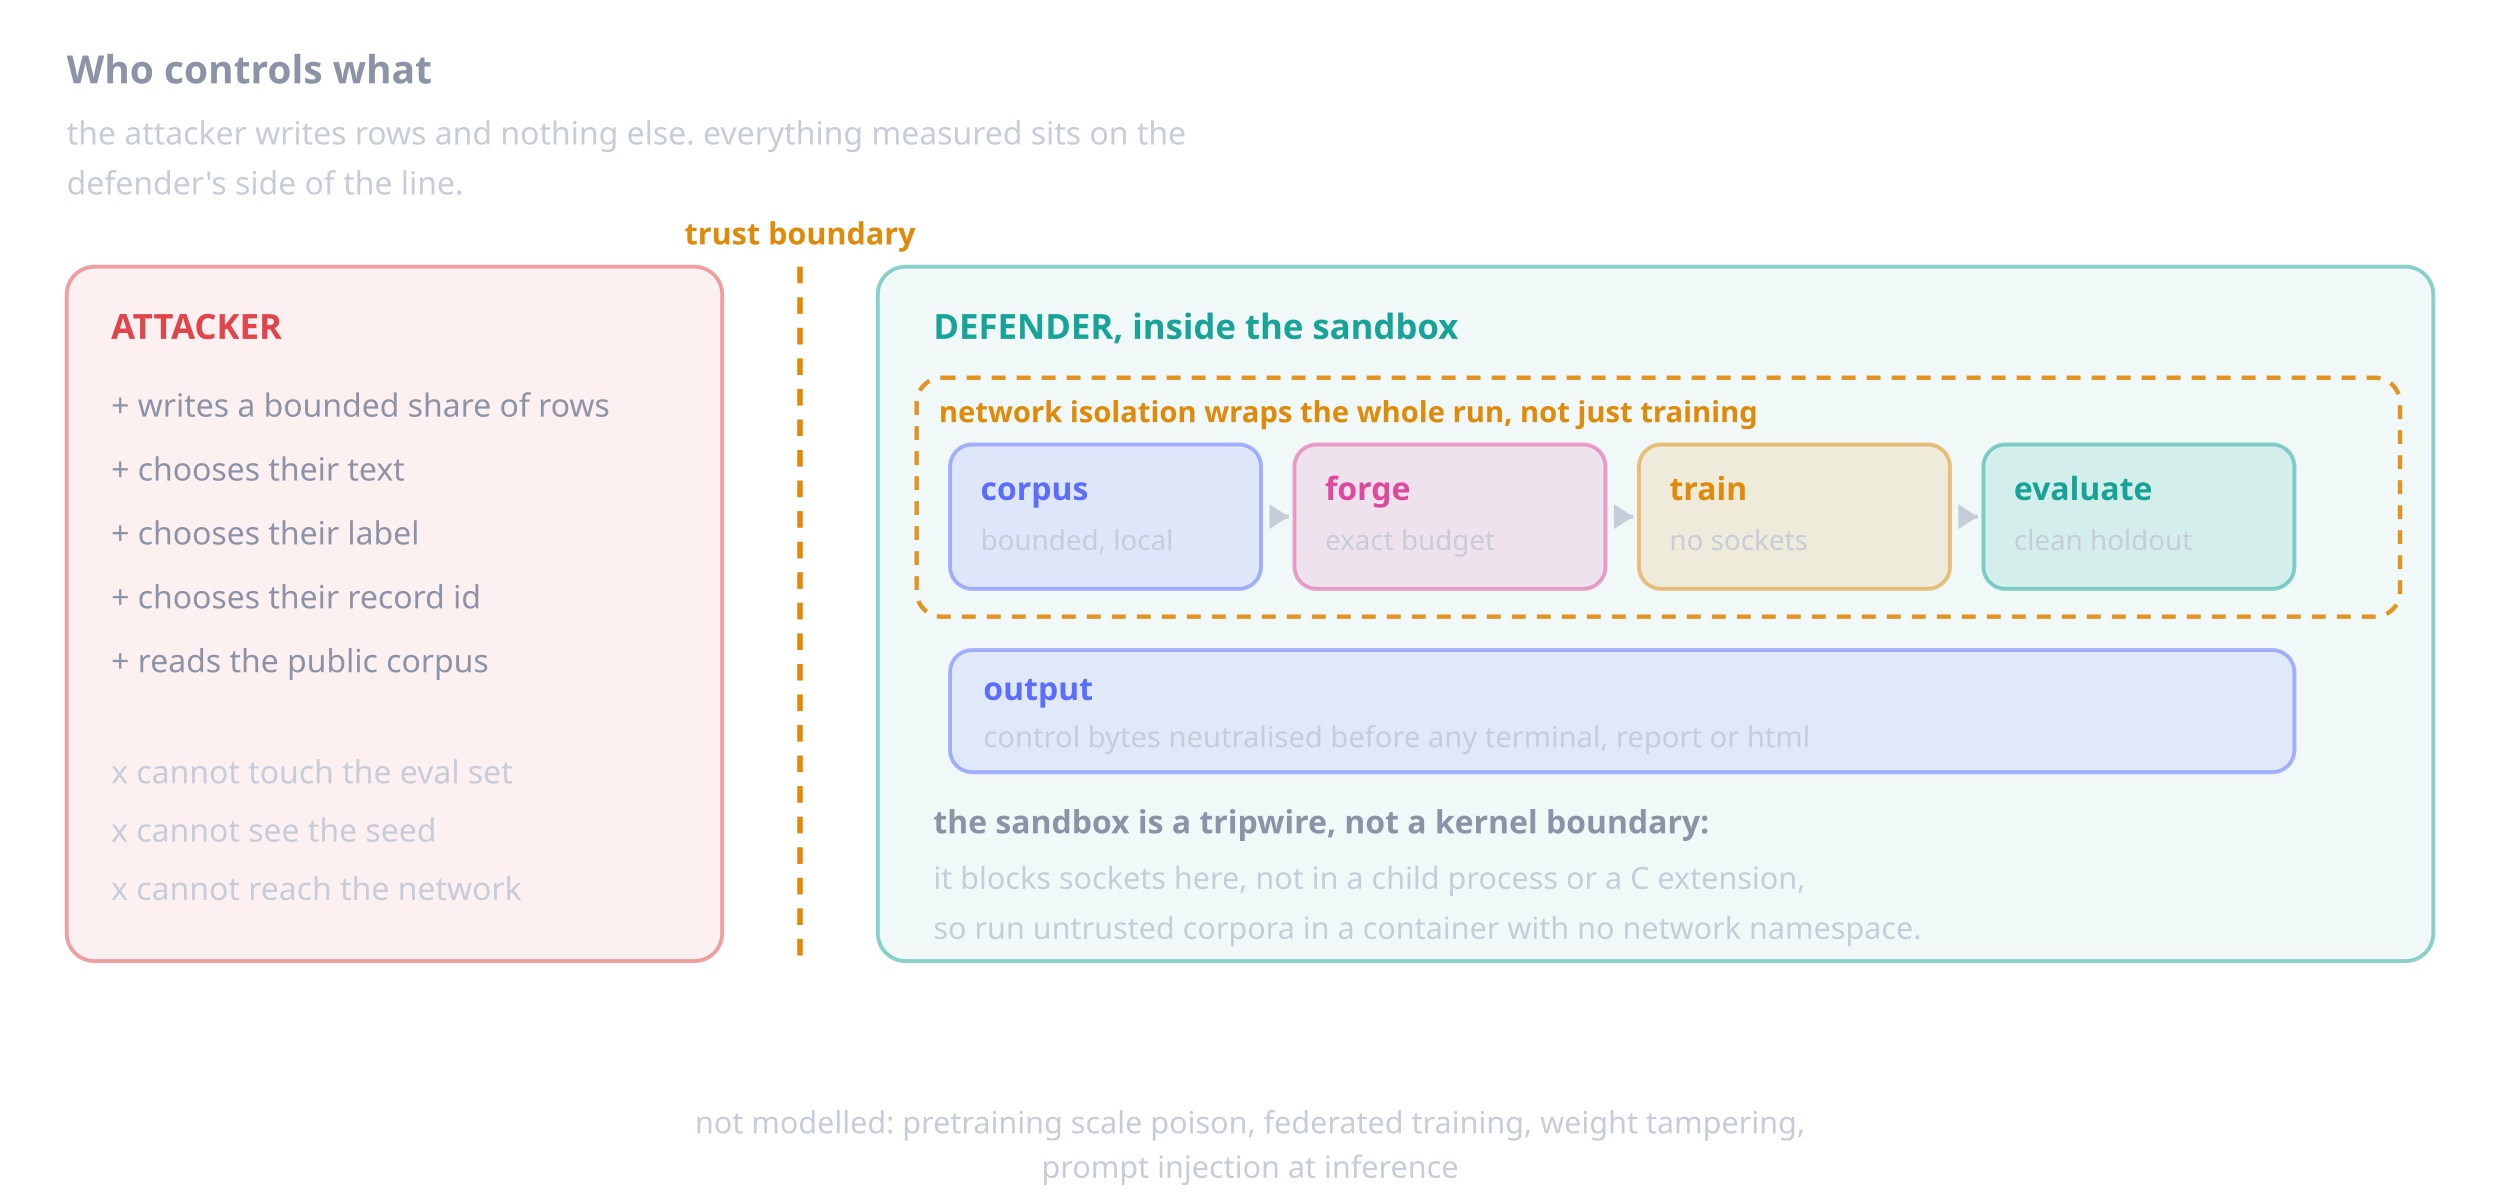
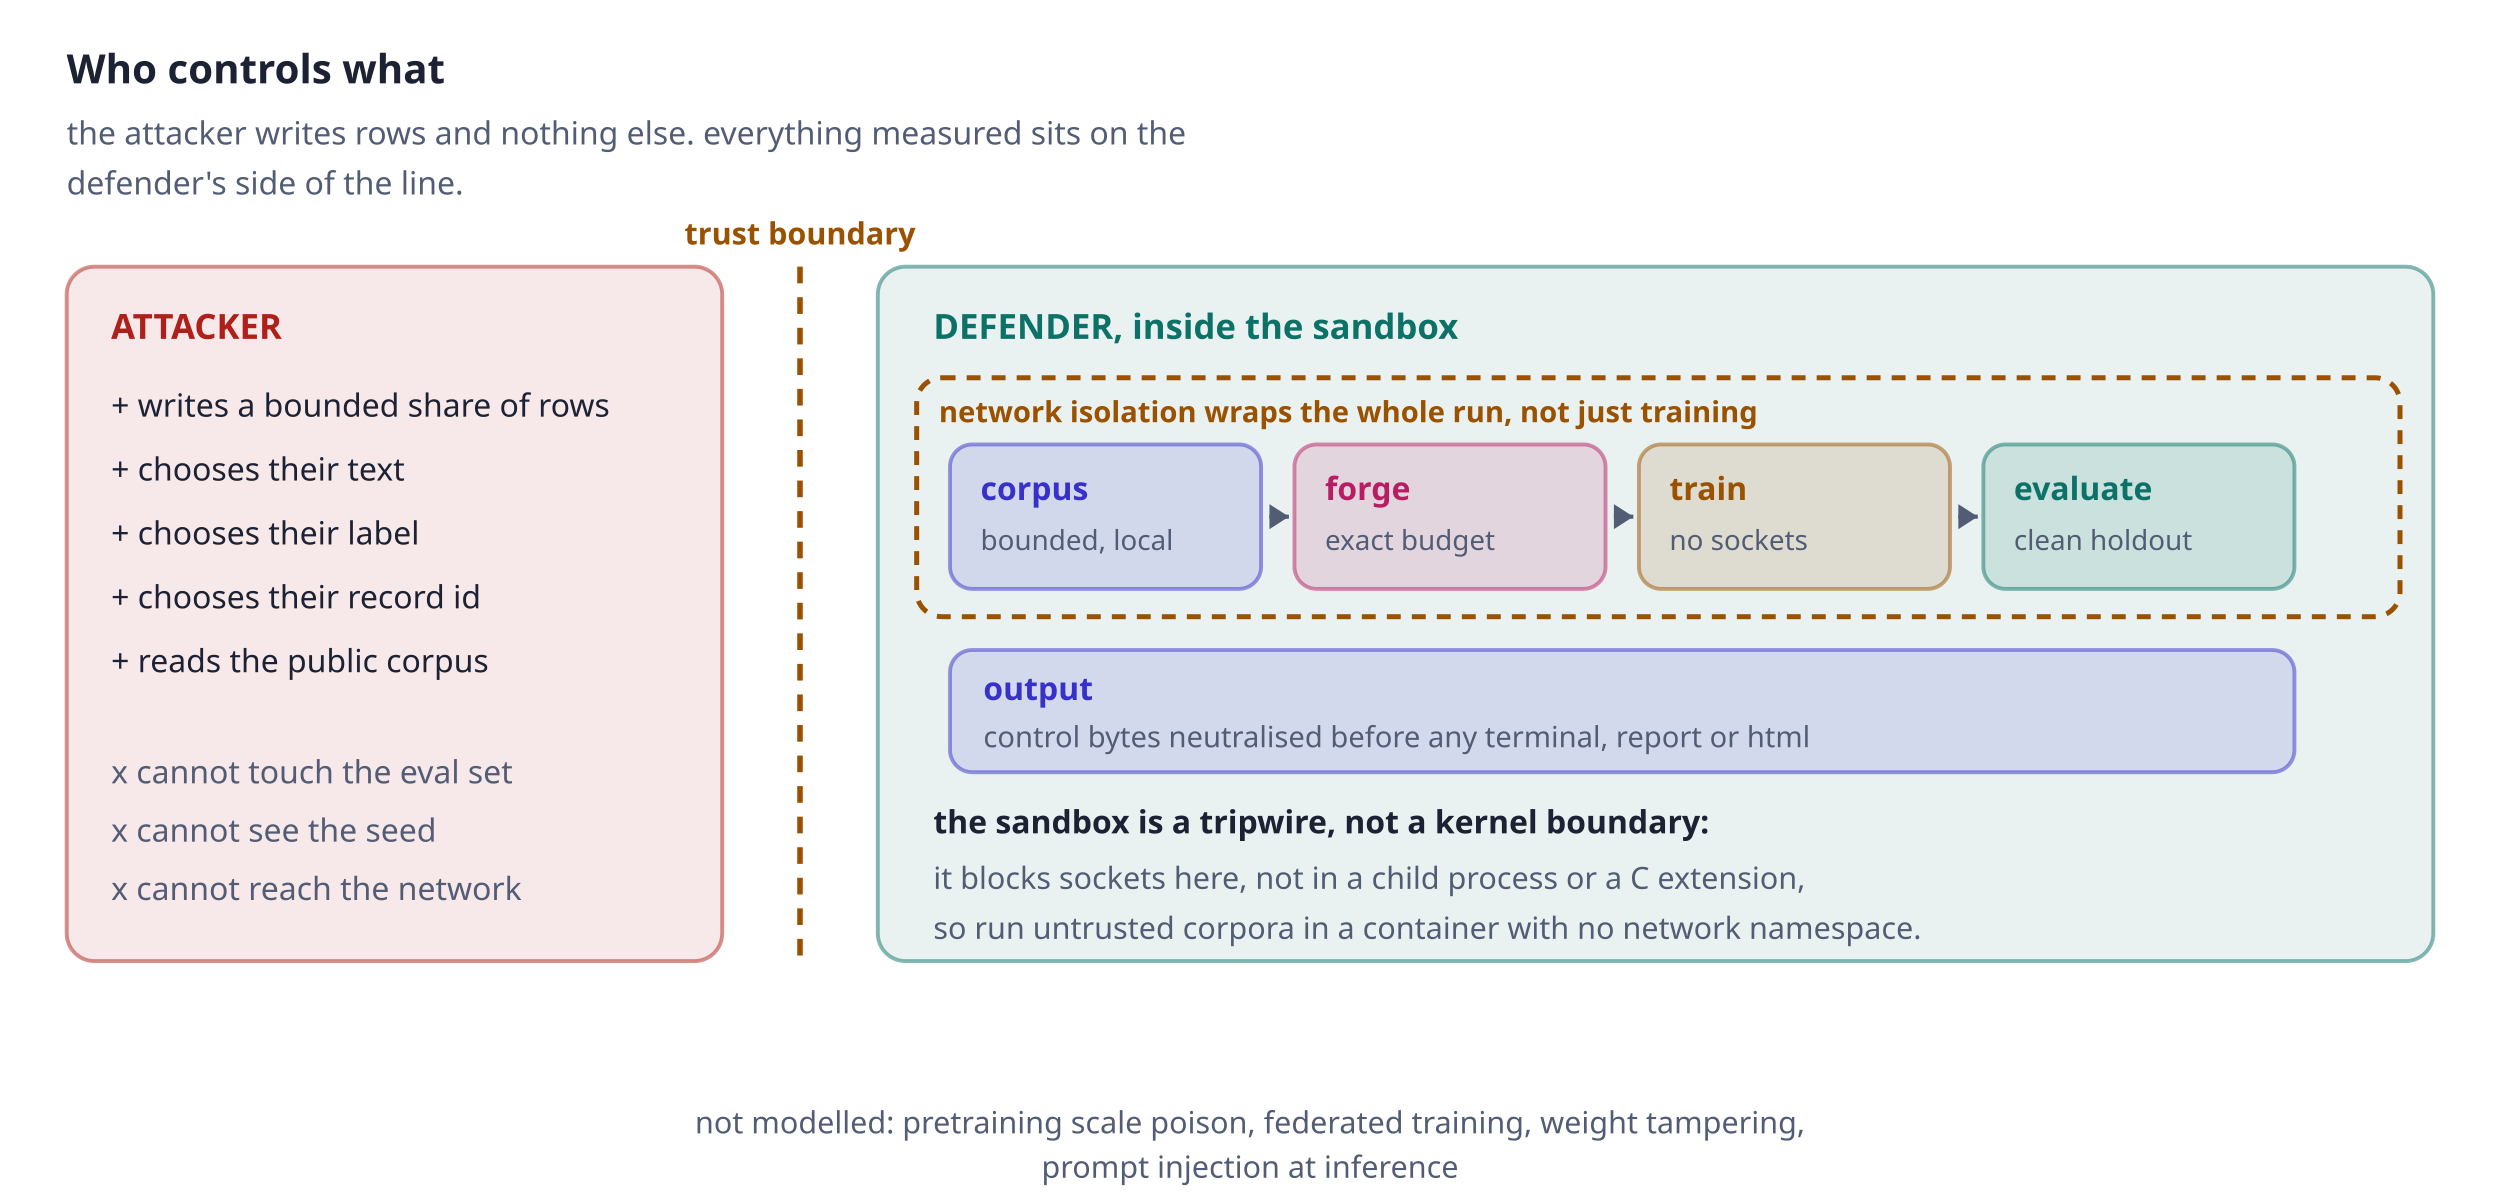
<svg xmlns="http://www.w3.org/2000/svg" viewBox="0 0 900 430" width="900" height="430" role="img">
-   <text x="24.0" y="30.0" font-family="Segoe UI, system-ui, -apple-system, sans-serif" font-size="14" fill="#8b93a7" text-anchor="start" font-weight="700">Who controls what</text>
-   <text x="24.0" y="52.0" font-family="Segoe UI, system-ui, -apple-system, sans-serif" font-size="11.5" fill="#c6ccd8" text-anchor="start" font-weight="400">the attacker writes rows and nothing else. everything measured sits on the</text>
-   <text x="24.0" y="70.0" font-family="Segoe UI, system-ui, -apple-system, sans-serif" font-size="11.5" fill="#c6ccd8" text-anchor="start" font-weight="400">defender's side of the line.</text>
-   <rect x="24.0" y="96.0" width="236.0" height="250.0" rx="10" fill="#e0454b" opacity="0.08" />
-   <rect x="24.0" y="96.0" width="236.0" height="250.0" rx="10" fill="none" stroke="#e0454b" stroke-width="1.4" opacity="0.5" />
-   <text x="40.0" y="122.0" font-family="Segoe UI, system-ui, -apple-system, sans-serif" font-size="12.5" fill="#e0454b" text-anchor="start" font-weight="700">ATTACKER</text>
-   <text x="40.0" y="150.0" font-family="Segoe UI, system-ui, -apple-system, sans-serif" font-size="11.5" fill="#8b93a7" text-anchor="start" font-weight="400">+  writes a bounded share of rows</text>
-   <text x="40.0" y="173.0" font-family="Segoe UI, system-ui, -apple-system, sans-serif" font-size="11.5" fill="#8b93a7" text-anchor="start" font-weight="400">+  chooses their text</text>
-   <text x="40.0" y="196.0" font-family="Segoe UI, system-ui, -apple-system, sans-serif" font-size="11.5" fill="#8b93a7" text-anchor="start" font-weight="400">+  chooses their label</text>
-   <text x="40.0" y="219.0" font-family="Segoe UI, system-ui, -apple-system, sans-serif" font-size="11.5" fill="#8b93a7" text-anchor="start" font-weight="400">+  chooses their record id</text>
-   <text x="40.0" y="242.0" font-family="Segoe UI, system-ui, -apple-system, sans-serif" font-size="11.5" fill="#8b93a7" text-anchor="start" font-weight="400">+  reads the public corpus</text>
-   <text x="40.0" y="282.0" font-family="Segoe UI, system-ui, -apple-system, sans-serif" font-size="11.5" fill="#c6ccd8" text-anchor="start" font-weight="400">x  cannot touch the eval set</text>
-   <text x="40.0" y="303.0" font-family="Segoe UI, system-ui, -apple-system, sans-serif" font-size="11.5" fill="#c6ccd8" text-anchor="start" font-weight="400">x  cannot see the seed</text>
-   <text x="40.0" y="324.0" font-family="Segoe UI, system-ui, -apple-system, sans-serif" font-size="11.5" fill="#c6ccd8" text-anchor="start" font-weight="400">x  cannot reach the network</text>
-   <line x1="288" y1="96" x2="288" y2="346" stroke="#e08a0c" stroke-width="2" stroke-dasharray="6 5" />
-   <text x="288.0" y="88.0" font-family="Segoe UI, system-ui, -apple-system, sans-serif" font-size="11" fill="#e08a0c" text-anchor="middle" font-weight="600">trust boundary</text>
-   <rect x="316.0" y="96.0" width="560.0" height="250.0" rx="10" fill="#17a398" opacity="0.07" />
-   <rect x="316.0" y="96.0" width="560.0" height="250.0" rx="10" fill="none" stroke="#17a398" stroke-width="1.4" opacity="0.5" />
-   <text x="336.0" y="122.0" font-family="Segoe UI, system-ui, -apple-system, sans-serif" font-size="12.5" fill="#17a398" text-anchor="start" font-weight="700">DEFENDER, inside the sandbox</text>
-   <rect x="330" y="136" width="534" height="86" rx="9" fill="none" stroke="#e08a0c" stroke-width="1.6" stroke-dasharray="5 4" opacity="0.9" />
-   <text x="338.0" y="152.0" font-family="Segoe UI, system-ui, -apple-system, sans-serif" font-size="10.5" fill="#e08a0c" text-anchor="start" font-weight="600">network isolation wraps the whole run, not just training</text>
-   <rect x="342.0" y="160.0" width="112.0" height="52.0" rx="8" fill="#5b6cff" opacity="0.13" />
-   <rect x="342.0" y="160.0" width="112.0" height="52.0" rx="8" fill="none" stroke="#5b6cff" stroke-width="1.4" opacity="0.5" />
-   <text x="353.0" y="180.0" font-family="Segoe UI, system-ui, -apple-system, sans-serif" font-size="11.5" fill="#5b6cff" text-anchor="start" font-weight="700">corpus</text>
-   <text x="353.0" y="198.0" font-family="Segoe UI, system-ui, -apple-system, sans-serif" font-size="10" fill="#c6ccd8" text-anchor="start" font-weight="400">bounded, local</text>
-   <line x1="457.0" y1="186.0" x2="464.0" y2="186.0" stroke="#c6ccd8" stroke-width="1.5" />
-   <path d="M464.0 186.0 l-7 -4.5 l0 9 z" fill="#c6ccd8" />
-   <rect x="466.0" y="160.0" width="112.0" height="52.0" rx="8" fill="#e0479e" opacity="0.13" />
-   <rect x="466.0" y="160.0" width="112.0" height="52.0" rx="8" fill="none" stroke="#e0479e" stroke-width="1.4" opacity="0.5" />
-   <text x="477.0" y="180.0" font-family="Segoe UI, system-ui, -apple-system, sans-serif" font-size="11.5" fill="#e0479e" text-anchor="start" font-weight="700">forge</text>
-   <text x="477.0" y="198.0" font-family="Segoe UI, system-ui, -apple-system, sans-serif" font-size="10" fill="#c6ccd8" text-anchor="start" font-weight="400">exact budget</text>
-   <line x1="581.0" y1="186.0" x2="588.0" y2="186.0" stroke="#c6ccd8" stroke-width="1.5" />
-   <path d="M588.0 186.0 l-7 -4.5 l0 9 z" fill="#c6ccd8" />
-   <rect x="590.0" y="160.0" width="112.0" height="52.0" rx="8" fill="#e08a0c" opacity="0.13" />
-   <rect x="590.0" y="160.0" width="112.0" height="52.0" rx="8" fill="none" stroke="#e08a0c" stroke-width="1.4" opacity="0.5" />
-   <text x="601.0" y="180.0" font-family="Segoe UI, system-ui, -apple-system, sans-serif" font-size="11.5" fill="#e08a0c" text-anchor="start" font-weight="700">train</text>
-   <text x="601.0" y="198.0" font-family="Segoe UI, system-ui, -apple-system, sans-serif" font-size="10" fill="#c6ccd8" text-anchor="start" font-weight="400">no sockets</text>
-   <line x1="705.0" y1="186.0" x2="712.0" y2="186.0" stroke="#c6ccd8" stroke-width="1.5" />
-   <path d="M712.0 186.0 l-7 -4.5 l0 9 z" fill="#c6ccd8" />
-   <rect x="714.0" y="160.0" width="112.0" height="52.0" rx="8" fill="#17a398" opacity="0.13" />
-   <rect x="714.0" y="160.0" width="112.0" height="52.0" rx="8" fill="none" stroke="#17a398" stroke-width="1.4" opacity="0.5" />
-   <text x="725.0" y="180.0" font-family="Segoe UI, system-ui, -apple-system, sans-serif" font-size="11.5" fill="#17a398" text-anchor="start" font-weight="700">evaluate</text>
-   <text x="725.0" y="198.0" font-family="Segoe UI, system-ui, -apple-system, sans-serif" font-size="10" fill="#c6ccd8" text-anchor="start" font-weight="400">clean holdout</text>
-   <rect x="342.0" y="234.0" width="484.0" height="44.0" rx="8" fill="#5b6cff" opacity="0.12" />
-   <rect x="342.0" y="234.0" width="484.0" height="44.0" rx="8" fill="none" stroke="#5b6cff" stroke-width="1.4" opacity="0.5" />
-   <text x="354.0" y="252.0" font-family="Segoe UI, system-ui, -apple-system, sans-serif" font-size="11.5" fill="#5b6cff" text-anchor="start" font-weight="700">output</text>
-   <text x="354.0" y="269.0" font-family="Segoe UI, system-ui, -apple-system, sans-serif" font-size="10.5" fill="#c6ccd8" text-anchor="start" font-weight="400">control bytes neutralised before any terminal, report or html</text>
-   <text x="336.0" y="300.0" font-family="Segoe UI, system-ui, -apple-system, sans-serif" font-size="11.5" fill="#8b93a7" text-anchor="start" font-weight="600">the sandbox is a tripwire, not a kernel boundary:</text>
-   <text x="336.0" y="320.0" font-family="Segoe UI, system-ui, -apple-system, sans-serif" font-size="11" fill="#c6ccd8" text-anchor="start" font-weight="400">it blocks sockets here, not in a child process or a C extension,</text>
-   <text x="336.0" y="338.0" font-family="Segoe UI, system-ui, -apple-system, sans-serif" font-size="11" fill="#c6ccd8" text-anchor="start" font-weight="400">so run untrusted corpora in a container with no network namespace.</text>
-   <text x="450.0" y="408.0" font-family="Segoe UI, system-ui, -apple-system, sans-serif" font-size="11" fill="#c6ccd8" text-anchor="middle" font-weight="400">not modelled: pretraining scale poison, federated training, weight tampering,</text>
-   <text x="450.0" y="424.0" font-family="Segoe UI, system-ui, -apple-system, sans-serif" font-size="11" fill="#c6ccd8" text-anchor="middle" font-weight="400">prompt injection at inference</text>
+   <text x="24.0" y="30.0" font-family="Segoe UI, system-ui, -apple-system, sans-serif" font-size="14.5" fill="#1c2233" text-anchor="start" font-weight="700">Who controls what</text>
+   <text x="24.0" y="52.0" font-family="Segoe UI, system-ui, -apple-system, sans-serif" font-size="11.5" fill="#525d75" text-anchor="start" font-weight="400">the attacker writes rows and nothing else. everything measured sits on the</text>
+   <text x="24.0" y="70.0" font-family="Segoe UI, system-ui, -apple-system, sans-serif" font-size="11.5" fill="#525d75" text-anchor="start" font-weight="400">defender's side of the line.</text>
+   <rect x="24.0" y="96.0" width="236.0" height="250.0" rx="10" fill="#b0201a" opacity="0.10" />
+   <rect x="24.0" y="96.0" width="236.0" height="250.0" rx="10" fill="none" stroke="#b0201a" stroke-width="1.4" opacity="0.50" />
+   <text x="40.0" y="122.0" font-family="Segoe UI, system-ui, -apple-system, sans-serif" font-size="12.5" fill="#b0201a" text-anchor="start" font-weight="700">ATTACKER</text>
+   <text x="40.0" y="150.0" font-family="Segoe UI, system-ui, -apple-system, sans-serif" font-size="11.5" fill="#1c2233" text-anchor="start" font-weight="400">+  writes a bounded share of rows</text>
+   <text x="40.0" y="173.0" font-family="Segoe UI, system-ui, -apple-system, sans-serif" font-size="11.5" fill="#1c2233" text-anchor="start" font-weight="400">+  chooses their text</text>
+   <text x="40.0" y="196.0" font-family="Segoe UI, system-ui, -apple-system, sans-serif" font-size="11.5" fill="#1c2233" text-anchor="start" font-weight="400">+  chooses their label</text>
+   <text x="40.0" y="219.0" font-family="Segoe UI, system-ui, -apple-system, sans-serif" font-size="11.5" fill="#1c2233" text-anchor="start" font-weight="400">+  chooses their record id</text>
+   <text x="40.0" y="242.0" font-family="Segoe UI, system-ui, -apple-system, sans-serif" font-size="11.5" fill="#1c2233" text-anchor="start" font-weight="400">+  reads the public corpus</text>
+   <text x="40.0" y="282.0" font-family="Segoe UI, system-ui, -apple-system, sans-serif" font-size="11.5" fill="#525d75" text-anchor="start" font-weight="400">x  cannot touch the eval set</text>
+   <text x="40.0" y="303.0" font-family="Segoe UI, system-ui, -apple-system, sans-serif" font-size="11.5" fill="#525d75" text-anchor="start" font-weight="400">x  cannot see the seed</text>
+   <text x="40.0" y="324.0" font-family="Segoe UI, system-ui, -apple-system, sans-serif" font-size="11.5" fill="#525d75" text-anchor="start" font-weight="400">x  cannot reach the network</text>
+   <line x1="288" y1="96" x2="288" y2="346" stroke="#9a5200" stroke-width="2" stroke-dasharray="6 5" />
+   <text x="288.0" y="88.0" font-family="Segoe UI, system-ui, -apple-system, sans-serif" font-size="11" fill="#9a5200" text-anchor="middle" font-weight="700">trust boundary</text>
+   <rect x="316.0" y="96.0" width="560.0" height="250.0" rx="10" fill="#0c7268" opacity="0.09" />
+   <rect x="316.0" y="96.0" width="560.0" height="250.0" rx="10" fill="none" stroke="#0c7268" stroke-width="1.4" opacity="0.50" />
+   <text x="336.0" y="122.0" font-family="Segoe UI, system-ui, -apple-system, sans-serif" font-size="12.5" fill="#0c7268" text-anchor="start" font-weight="700">DEFENDER, inside the sandbox</text>
+   <rect x="330" y="136" width="534" height="86" rx="9" fill="none" stroke="#9a5200" stroke-width="1.8" stroke-dasharray="5 4" />
+   <text x="338.0" y="152.0" font-family="Segoe UI, system-ui, -apple-system, sans-serif" font-size="10.5" fill="#9a5200" text-anchor="start" font-weight="700">network isolation wraps the whole run, not just training</text>
+   <rect x="342.0" y="160.0" width="112.0" height="52.0" rx="8" fill="#3730c9" opacity="0.14" />
+   <rect x="342.0" y="160.0" width="112.0" height="52.0" rx="8" fill="none" stroke="#3730c9" stroke-width="1.4" opacity="0.50" />
+   <text x="353.0" y="180.0" font-family="Segoe UI, system-ui, -apple-system, sans-serif" font-size="11.5" fill="#3730c9" text-anchor="start" font-weight="700">corpus</text>
+   <text x="353.0" y="198.0" font-family="Segoe UI, system-ui, -apple-system, sans-serif" font-size="10" fill="#525d75" text-anchor="start" font-weight="400">bounded, local</text>
+   <line x1="457.0" y1="186.0" x2="464.0" y2="186.0" stroke="#525d75" stroke-width="1.5" />
+   <path d="M464.0 186.0 l-7 -4.5 l0 9 z" fill="#525d75" />
+   <rect x="466.0" y="160.0" width="112.0" height="52.0" rx="8" fill="#b81d63" opacity="0.14" />
+   <rect x="466.0" y="160.0" width="112.0" height="52.0" rx="8" fill="none" stroke="#b81d63" stroke-width="1.4" opacity="0.50" />
+   <text x="477.0" y="180.0" font-family="Segoe UI, system-ui, -apple-system, sans-serif" font-size="11.5" fill="#b81d63" text-anchor="start" font-weight="700">forge</text>
+   <text x="477.0" y="198.0" font-family="Segoe UI, system-ui, -apple-system, sans-serif" font-size="10" fill="#525d75" text-anchor="start" font-weight="400">exact budget</text>
+   <line x1="581.0" y1="186.0" x2="588.0" y2="186.0" stroke="#525d75" stroke-width="1.5" />
+   <path d="M588.0 186.0 l-7 -4.5 l0 9 z" fill="#525d75" />
+   <rect x="590.0" y="160.0" width="112.0" height="52.0" rx="8" fill="#9a5200" opacity="0.14" />
+   <rect x="590.0" y="160.0" width="112.0" height="52.0" rx="8" fill="none" stroke="#9a5200" stroke-width="1.4" opacity="0.50" />
+   <text x="601.0" y="180.0" font-family="Segoe UI, system-ui, -apple-system, sans-serif" font-size="11.5" fill="#9a5200" text-anchor="start" font-weight="700">train</text>
+   <text x="601.0" y="198.0" font-family="Segoe UI, system-ui, -apple-system, sans-serif" font-size="10" fill="#525d75" text-anchor="start" font-weight="400">no sockets</text>
+   <line x1="705.0" y1="186.0" x2="712.0" y2="186.0" stroke="#525d75" stroke-width="1.5" />
+   <path d="M712.0 186.0 l-7 -4.5 l0 9 z" fill="#525d75" />
+   <rect x="714.0" y="160.0" width="112.0" height="52.0" rx="8" fill="#0c7268" opacity="0.14" />
+   <rect x="714.0" y="160.0" width="112.0" height="52.0" rx="8" fill="none" stroke="#0c7268" stroke-width="1.4" opacity="0.50" />
+   <text x="725.0" y="180.0" font-family="Segoe UI, system-ui, -apple-system, sans-serif" font-size="11.5" fill="#0c7268" text-anchor="start" font-weight="700">evaluate</text>
+   <text x="725.0" y="198.0" font-family="Segoe UI, system-ui, -apple-system, sans-serif" font-size="10" fill="#525d75" text-anchor="start" font-weight="400">clean holdout</text>
+   <rect x="342.0" y="234.0" width="484.0" height="44.0" rx="8" fill="#3730c9" opacity="0.13" />
+   <rect x="342.0" y="234.0" width="484.0" height="44.0" rx="8" fill="none" stroke="#3730c9" stroke-width="1.4" opacity="0.50" />
+   <text x="354.0" y="252.0" font-family="Segoe UI, system-ui, -apple-system, sans-serif" font-size="11.5" fill="#3730c9" text-anchor="start" font-weight="700">output</text>
+   <text x="354.0" y="269.0" font-family="Segoe UI, system-ui, -apple-system, sans-serif" font-size="10.5" fill="#525d75" text-anchor="start" font-weight="400">control bytes neutralised before any terminal, report or html</text>
+   <text x="336.0" y="300.0" font-family="Segoe UI, system-ui, -apple-system, sans-serif" font-size="11.5" fill="#1c2233" text-anchor="start" font-weight="600">the sandbox is a tripwire, not a kernel boundary:</text>
+   <text x="336.0" y="320.0" font-family="Segoe UI, system-ui, -apple-system, sans-serif" font-size="11" fill="#525d75" text-anchor="start" font-weight="400">it blocks sockets here, not in a child process or a C extension,</text>
+   <text x="336.0" y="338.0" font-family="Segoe UI, system-ui, -apple-system, sans-serif" font-size="11" fill="#525d75" text-anchor="start" font-weight="400">so run untrusted corpora in a container with no network namespace.</text>
+   <text x="450.0" y="408.0" font-family="Segoe UI, system-ui, -apple-system, sans-serif" font-size="11" fill="#525d75" text-anchor="middle" font-weight="400">not modelled: pretraining scale poison, federated training, weight tampering,</text>
+   <text x="450.0" y="424.0" font-family="Segoe UI, system-ui, -apple-system, sans-serif" font-size="11" fill="#525d75" text-anchor="middle" font-weight="400">prompt injection at inference</text>
</svg>
